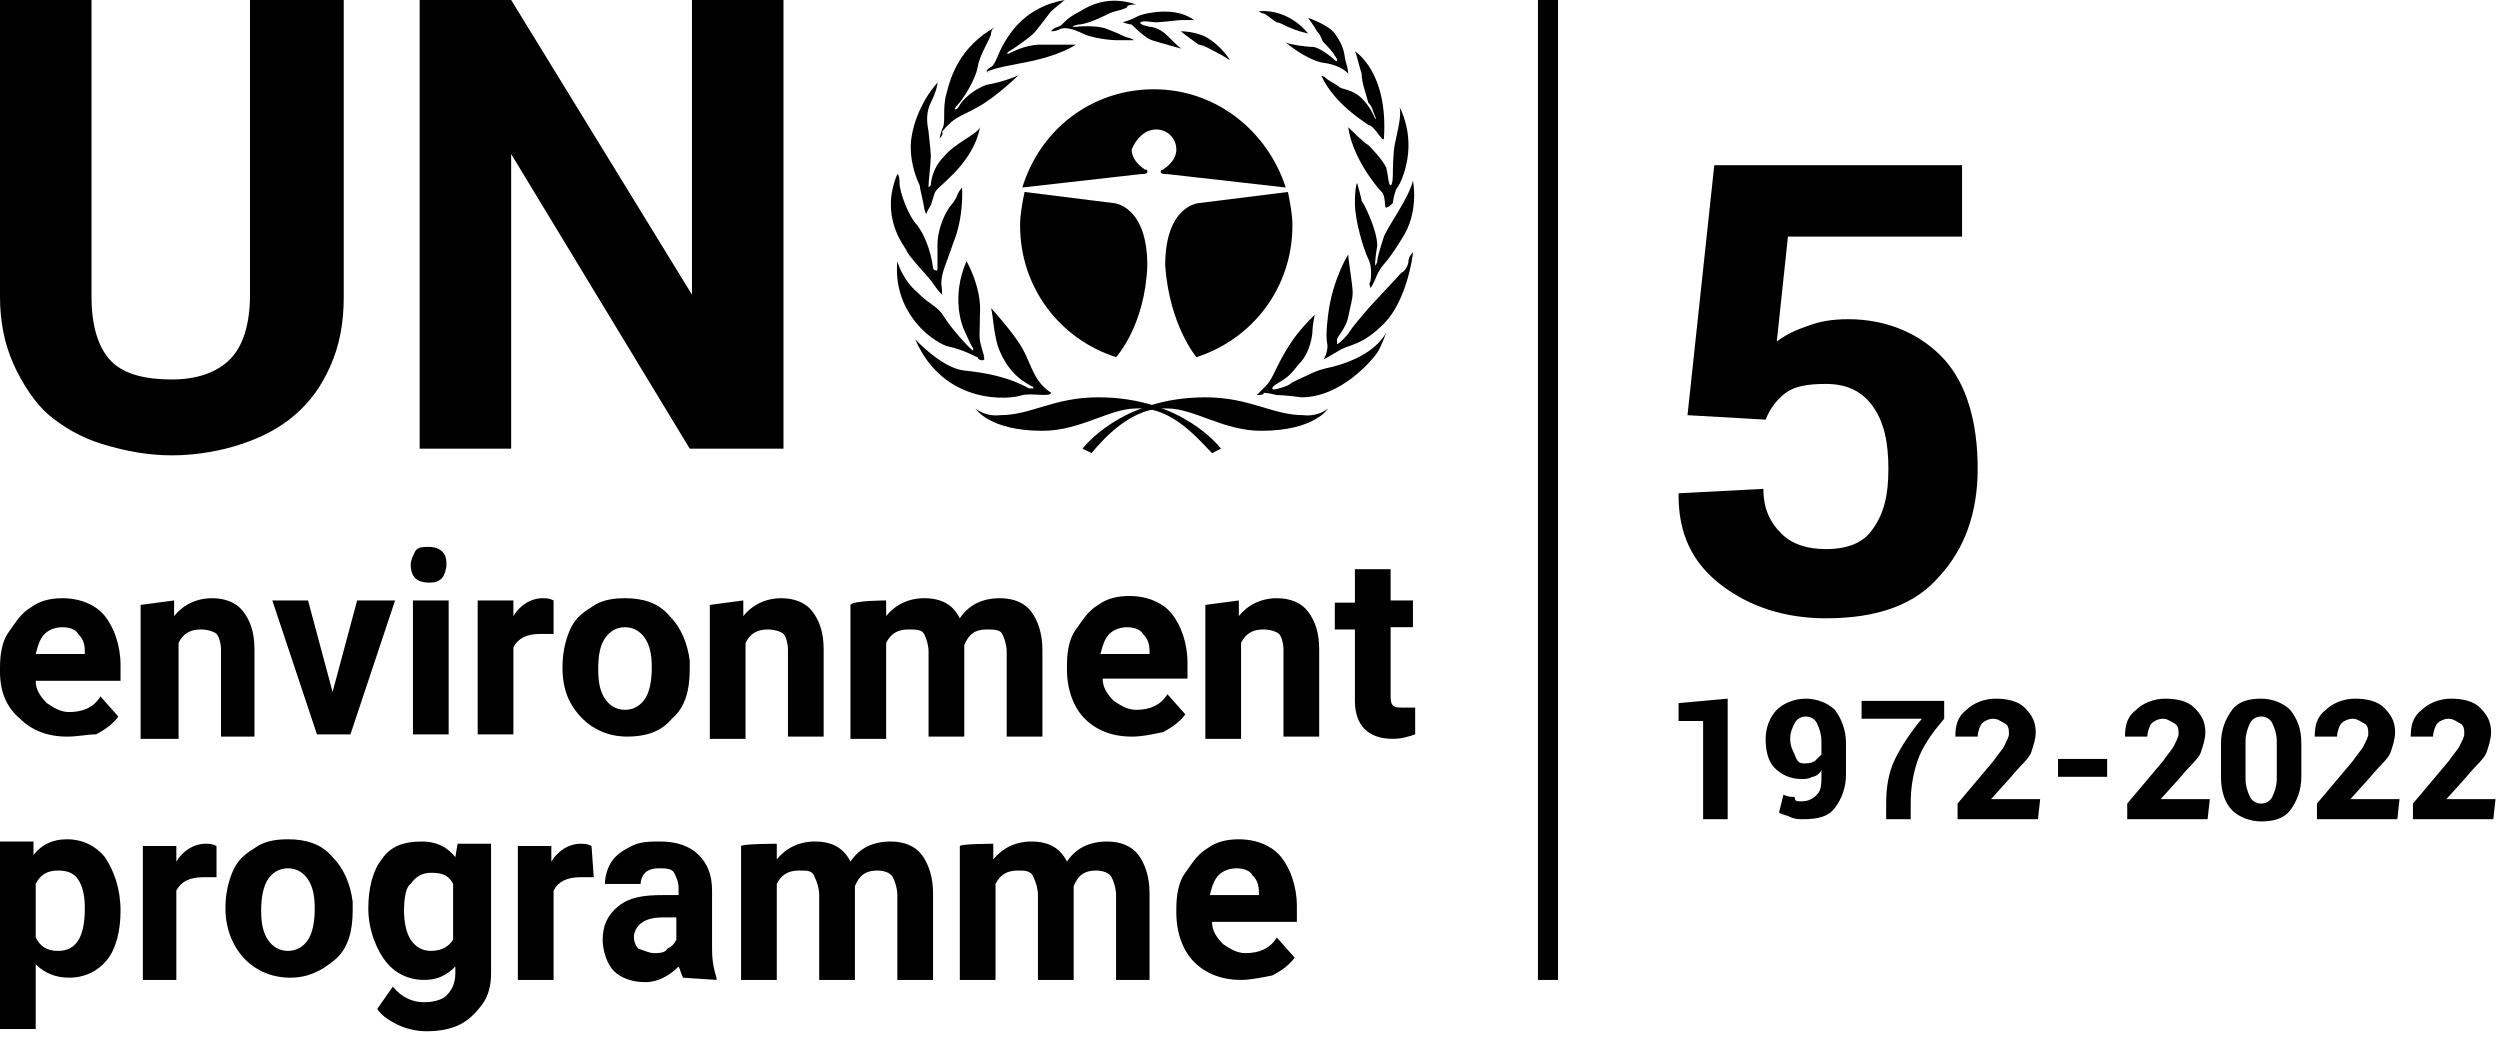
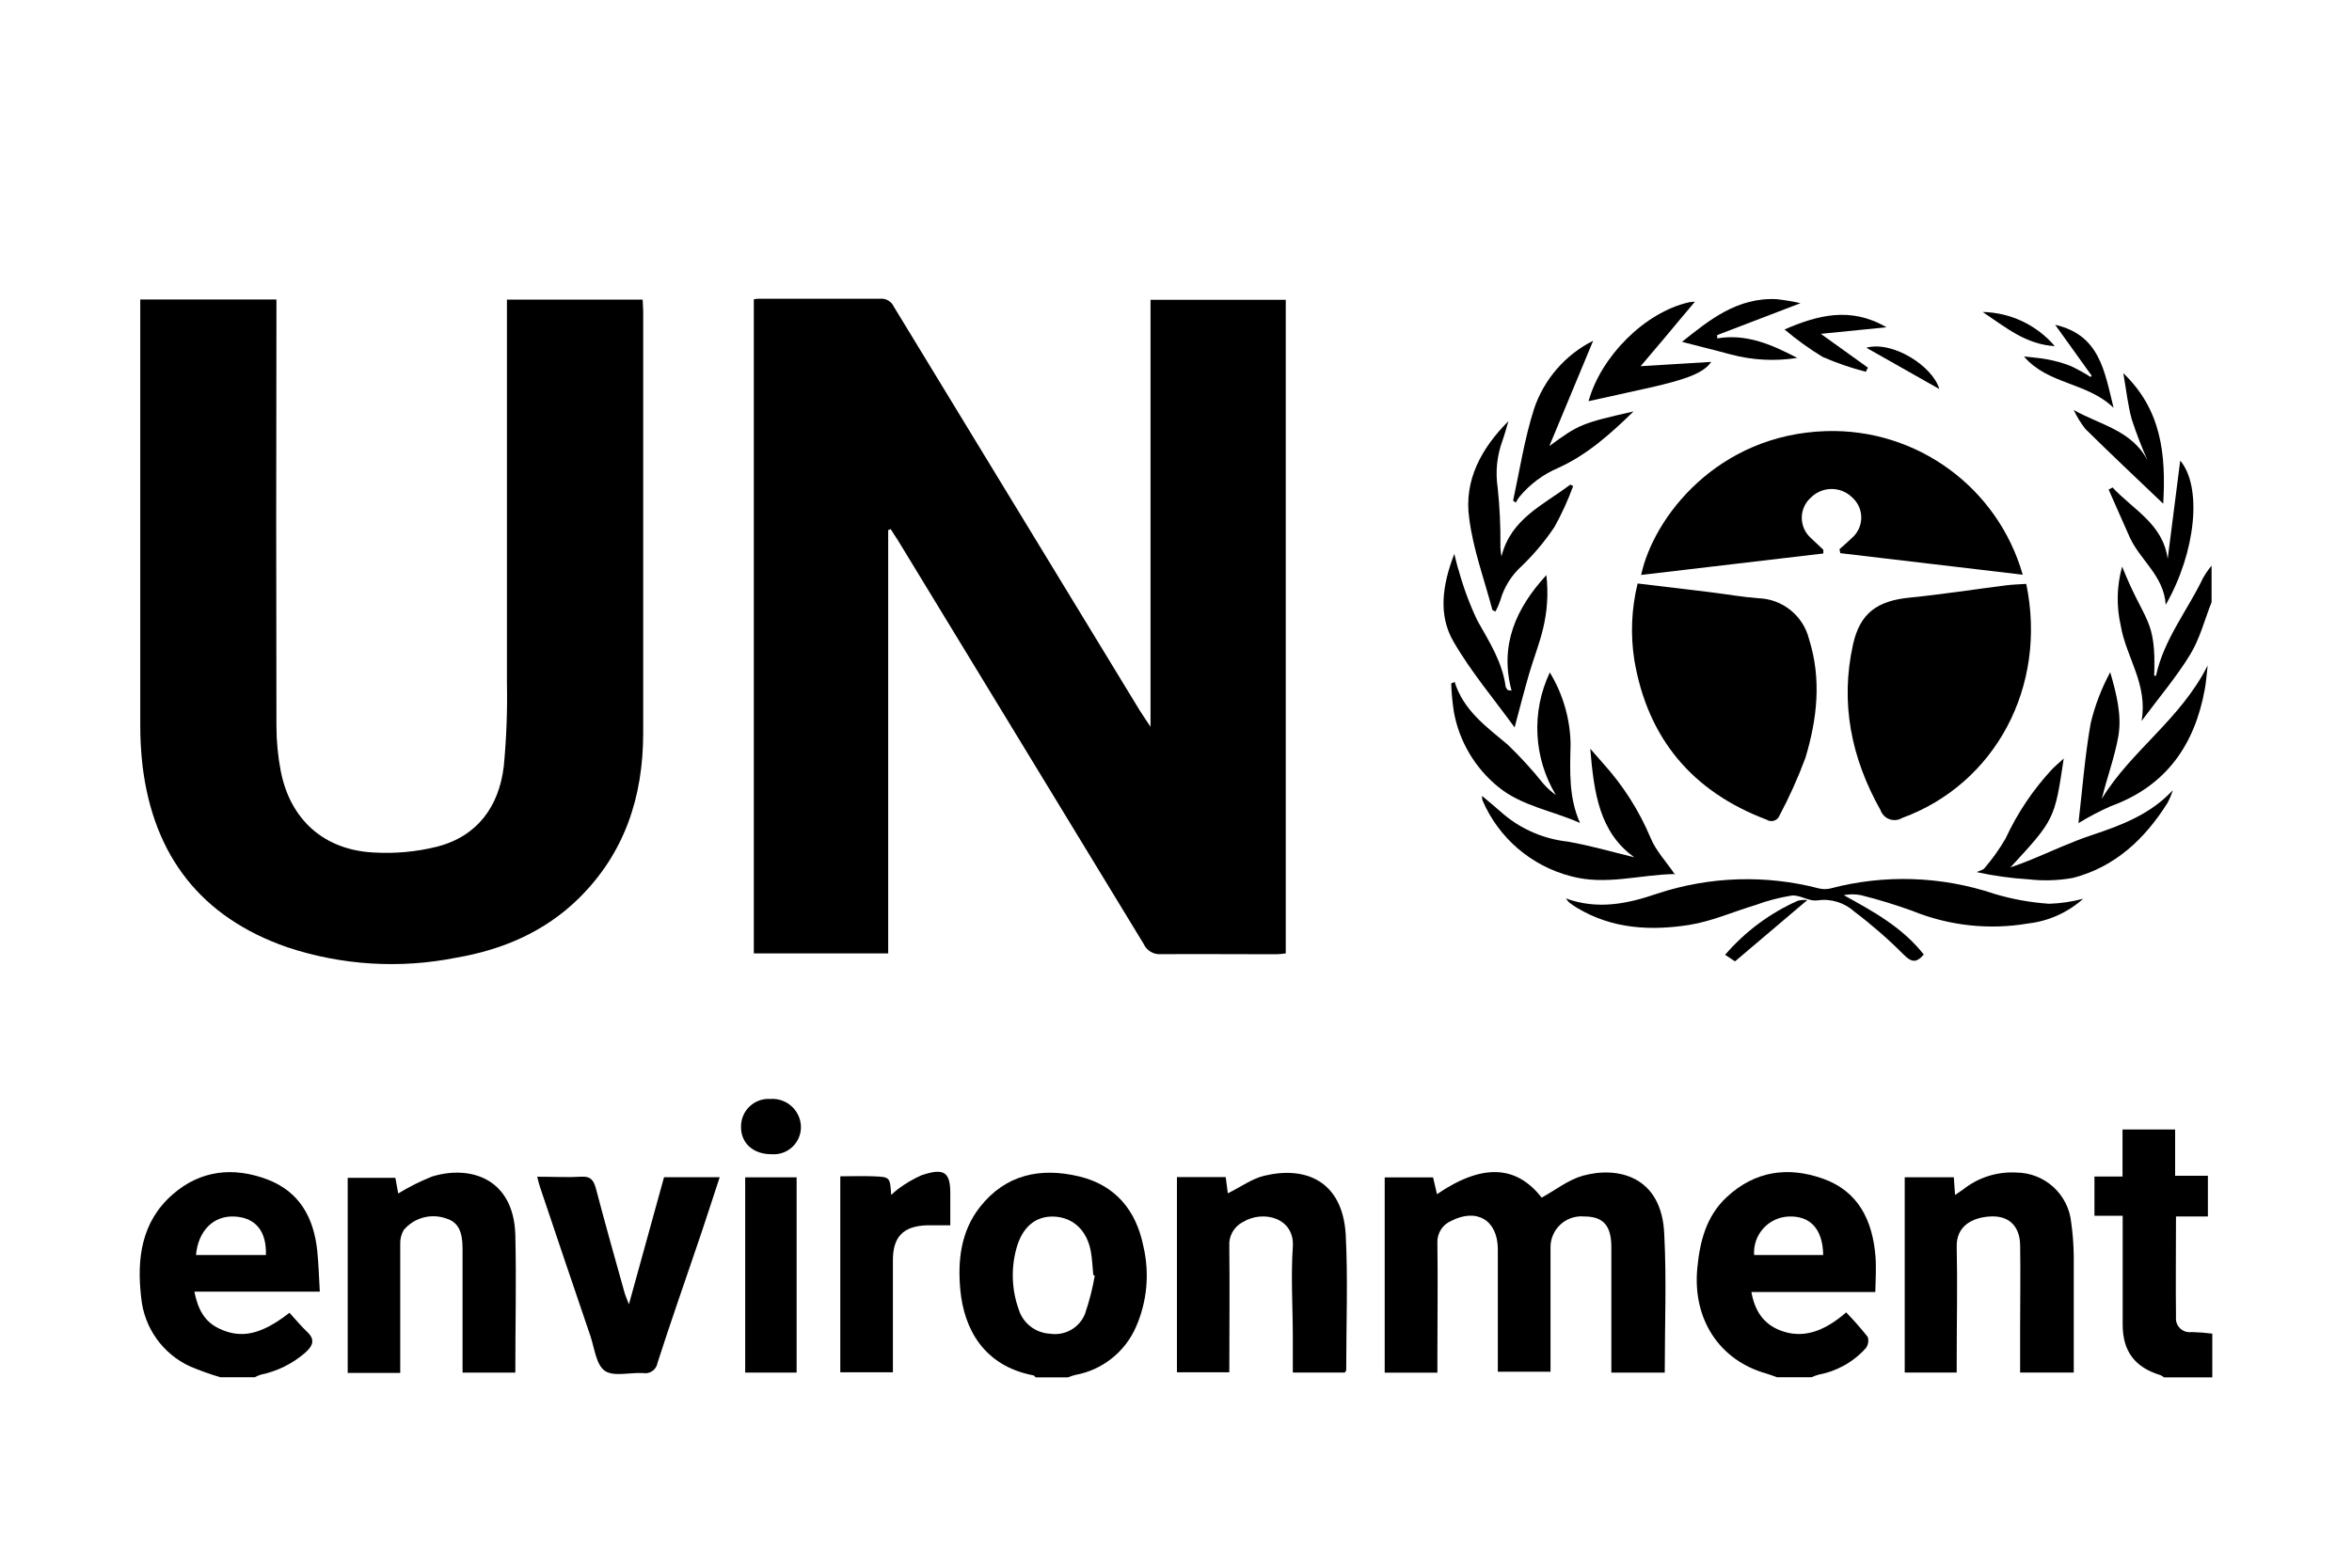
- <svg xmlns="http://www.w3.org/2000/svg" fill="currentColor" viewBox="0 0 112 47">
-   <path d="M50 16c-2.5-.8-4.3-3.1-4.3-5.9 0-.5.1-1 .2-1.5l4 .5s1.5.1 1.5 2.8C51.3 14.6 50 16 50 16Zm3.6 0c2.5-.8 4.3-3.1 4.3-5.9 0-.5-.1-1-.2-1.5l-4 .5s-1.5.1-1.5 2.8c.2 2.7 1.4 4.1 1.4 4.1ZM51.8 5.8c.5 0 .9.4.9.9 0 .4-.3.7-.6.9 0 0-.1 0-.1.1s.2.1.3.1l5.3.6C56.8 5.9 54.5 4 51.7 4c-2.8 0-5.1 1.8-5.9 4.4l5.3-.6c.1 0 .3 0 .3-.1s0-.1-.1-.1c-.3-.2-.6-.5-.6-.9.2-.5.6-.9 1.1-.9Zm2.5 14.5.4-.2s-1.7-2.3-5.5-2.3c-2 0-3 .8-4.4.8 0 0-.6.1-1.1-.3 0 0 .6 1 3 1 1.7 0 3-1 4.2-1 1.6-.1 2.8 1.4 3.4 2Z" />
-   <path d="m48.9 20.3-.4-.2s1.7-2.3 5.5-2.3c2 0 3 .8 4.4.8 0 0 .6.1 1.1-.3 0 0-.6 1-3 1-1.7 0-3-1-4.2-1-1.6-.1-2.9 1.4-3.4 2Zm-1.8-2.7c-.1.2-.8 0-1.3.1-.5.2-3.5.5-4.8-2.5 0 0 1.2 1.3 2.2 1.4 1 .1 2 .3 2.9.8h.2s0-.1-.1-.1c-.1-.1-1-.4-1.5-1.8-.2-.7-.2-1.3-.3-1.7 0 0 1 1.1 1.4 1.8.4.7.5 1.5 1.3 2Z" />
-   <path d="M44.1 16.1c-.1.1-.3 0-.3-.1-.1 0-.5-.3-1.4-.5-.8-.3-2.4-1.6-2.2-3.8 0 0 .2.8.9 1.4.6.6.9.6 1.2 1.1.3.5 1.2 1.5 1.3 1.5v-.1c-.1-.1-.3-.6-.4-.8-.1-.2-.6-1.5.1-3.1 0 0 .7 1.2.6 2.4 0 1.2-.1.9.2 1.9-.1-.2 0 0 0 .1Z" />
-   <path d="M42.2 13.2s-.2-.2-.4-.5c-.1-.2-1.1-1.2-1.2-1.5-.1-.2-1.2-1.5-.4-3.4 0 0 .1 0 .1.4s.4 1.5.8 1.9c.3.4.6 1.1.7 1.9 0 0 0 .1.1.1.1.1.1-.1.1-.1v-1.1c0-.4.2-1.2.6-1.7 0 0 .2-.2.3-.5 0 0 .1-.2.2-.3 0 0 .1 1.3-.4 2.5-.4 1.2-.6 1.4-.5 2.1v.2Z" />
-   <path d="M41.5 9.6s-.1-.2-.1-.3c0-.1-.2-.9-.2-1-.1-.2-.4-.9-.4-1.7 0-.8.4-2 1.2-2.9 0 0 0 .3-.3.9-.3.6-.1 1.2-.1 1.3 0 .1.1.8.1 1.1 0 .3-.1 1.1-.1 1.3v.1l.1-.1s0-.7.6-1.3c.5-.6 1.5-1 1.6-1.3 0 0-.1 1-1.2 2.1-1 1-.7.5-1 1.4 0 0-.2.3-.2.4Z" />
-   <path d="M42.1 6.2s0-.1.1-.4c.2-.3 0-.9.2-1.6.2-.8.6-2.1 2.2-3 0 0-.2.1-.2.3 0 .2-.5.9-.6 1.5-.1.6-.7 1.5-.9 1.7-.2.2-.1.2-.1.2s.1 0 .2-.2.6-.7 1.2-.9c.6-.1 1.5-.4 1.5-.5 0 0-1 1-1.9 1.5-.9.5-1 .4-1.6 1.1.1.1-.1.3-.1.3Z" />
-   <path d="M44.2 3.2s0-.1.2-.2.3-.6.6-1.1c.3-.5 1-1.6 2.7-1.9 0 0-.5.4-.6.5-.1.1-.6.8-.8 1-.2.2-.9.7-1.1.8l-.1.1h.1s.7-.4 1.4-.4h1.6s-.7.5-2.3.8c-1.6.3-1.3.3-1.7.4.1 0 .1.1 0 0Z" />
-   <path d="M47.1 1.4s0-.1.3-.2.2-.3 1-.7c.8-.5 1.6-.6 2.5-.3 0 0-.4 0-.4.1s-.6.2-.8.3c-.2.1-1 .5-1.4.5-.4.1-.2.1-.2.1h.1s.9-.1 1.4.1c.5.2.5.2.7.3.2.1.4.1.5.2H50c-.3 0-1.1-.1-1.5-.3-.4-.2-.8-.3-1-.2-.2.1-.3.1-.4.1Z" />
-   <path d="m50.3 1 .3-.1c.3-.1.3-.2.8-.3.5-.1 1.4-.2 2.1.3h-.6c-.1 0-.9.1-1.1.1-.2 0-.6-.1-.7 0-.1.1.4.2.4.2s.4 0 .8.4.6.6.7.6c0 0-1.1-.3-1.4-.4-.3-.1-.8-.6-.9-.7-.1 0-.4-.1-.4-.1Z" />
-   <path d="M52.9 1.4s.7 0 1.2.3.9.8 1 1c0 0-.3-.2-.5-.3-.2-.1-.7-.4-.9-.4 0 0-.7-.5-.8-.6Zm3.4 16.3.4-.4c.3-.3.4-.7.8-1.4s.7-1.1 1.4-1.8c0 0-.1.5-.1.7 0 .2-.1 1-.6 1.5-.4.5-.5.6-1 .9 0 0-.2.1-.2.2s.3 0 .3 0 .4-.1.5-.2c.1-.1.6-.3.8-.4.2-.1.4-.2.8-.3.5-.1 2.1-.5 2.7-1.6 0 0-.2.6-.4.9-.2.3-1.6 2-3.4 2 0 0-.7-.1-1.1-.1-.4-.1-.5-.1-.6-.1.1.1-.3.1-.3.1Z" />
-   <path d="M60.4 11.4s-.7 1.1-.9 2.7c-.2 1.6.1 1.1-.1 1.8l-.1.2s.2-.1.7-.4c.5-.3 1-.2 2-1.2s1.3-3 1.3-3.2c0 0-.2.2-.2.4s-.2.5-.3.5c0 0-1.2 1.3-1.3 1.4-.1.1-.8.9-1 1.2-.1.2-.6.7-.6.6v-.2c0-.1.4-.5.5-1 .1-.5.2-.8.2-1.1 0-.3-.2-1.5-.2-1.7Z" />
-   <path d="M61.4 12.9s-.1-.2 0-.3c0-.1.1-.6-.1-1s-.6-1.7-.6-2.5.1-.9.1-.9.2.7.2.8c.1.1.7 1.3.7 2-.1.6-.1.9-.1.9s.1-.1.1-.2.1-.5.3-1.1c.2-.5 1.1-1.7 1.3-2.5 0 0 .3 1.4-.5 2.6-.8 1.3-.8 1-1.1 1.6-.2.5-.3.6-.3.6Z" />
-   <path d="M62.1 9.3c-.1 0 0-.5-.2-.7-.2-.2-1.3-1.5-1.5-2.9 0 0 .7.7.9.8.1.1.6.6.8 1 .1.4.1.8.2.8s.1-.5.1-.5 0-1 .1-1.4c.1-.5.3-1.2.2-1.6 0 0 .4.7.4 1.7s-.4 1.8-.5 1.9c-.1.1-.2.6-.2.7-.2.2-.3.2-.3.2Z" />
-   <path d="M60.7 2.3s1.5.9 1.3 3.9c0 0 0 .1-.1 0s-.4-.6-.6-.6c-.1-.1-1.5-.9-2.1-2.2 0 0 .1 0 .2.1s.5.3.6.4c.1.1.6.1 1 .5s.5.7.6.9c0 0 .1.1 0-.1s-.1-.4-.3-.6c-.1-.4-.3-.9-.3-1.3-.1-.3-.2-.8-.3-1Z" />
-   <path d="M60.4 3.3s0-.2-.1-.5 0-.6-.5-1.3c-.3-.4-1.2-.7-1.2-.7s.3.4.4.6c.2.2.2.4.3.5.1.1.4.4.5.6 0 0 .1.1.1.2s-.1 0-.2-.1c0 0-.6-.5-.9-.5-.3 0-1-.1-1.2-.2 0 0 .8.7 1.6.9.9.1 1.2.5 1.2.5Z" />
-   <path d="M58.6 1.5s-.8-1.1-2.2-1c0 0 .1.1.2.1s.4.3.6.4c.2 0 .5.3 1.4.5ZM15.4 0v13.3c0 1.2-.2 2.2-.6 3.1-.4.9-.9 1.6-1.6 2.2-.7.6-1.5 1-2.4 1.3-.9.3-2 .5-3.1.5s-2.1-.2-3.1-.5-1.8-.8-2.4-1.3c-.6-.5-1.2-1.4-1.6-2.3-.4-.9-.6-1.9-.6-3V0h4.1v13.3c0 1.3.3 2.3.9 2.9.6.6 1.6.8 2.7.8s2-.3 2.6-.9c.6-.6.9-1.6.9-2.9V0h4.2Zm19.7 20.1h-4.2l-8-13.2v13.2h-4.1V0h4.1L31 13.2V0h4.1v20.1ZM3 33c-.9 0-1.6-.3-2.1-.8-.6-.5-.9-1.2-.9-2.1v-.2c0-.6.1-1.2.4-1.6.3-.4.5-.8 1-1.1.4-.3.9-.4 1.4-.4.8 0 1.5.3 1.9.8.4.5.7 1.3.7 2.2v.7H1.6c0 .4.2.7.5 1 .3.2.6.4 1 .4.6 0 1.1-.2 1.4-.7l.8.9c-.2.3-.6.6-1 .8-.4 0-.8.1-1.3.1Zm-.2-4.9c-.3 0-.6.1-.8.3-.2.2-.3.5-.4.9h2.2v-.1c0-.4-.1-.6-.3-.8-.1-.2-.4-.3-.7-.3Zm5-1.2v.7c.4-.5 1-.8 1.7-.8.6 0 1.1.2 1.4.6.3.4.5.9.5 1.7V33H9.9v-3.9c0-.3-.1-.6-.2-.7-.1-.1-.4-.2-.7-.2-.5 0-.8.2-1 .6v4.3H6.3v-6l1.5-.2Zm7.1 4.1 1.1-4.1h1.7l-2 6h-1.5l-2-6h1.6l1.1 4.1Zm3.5-5.7c0-.2.1-.4.2-.6.1-.2.4-.2.6-.2.3 0 .5.1.6.2.2.2.2.4.2.6 0 .2-.1.5-.2.6-.2.2-.4.2-.6.2-.3 0-.5-.1-.6-.2-.1-.1-.2-.3-.2-.6Zm1.7 7.6h-1.6v-6h1.6v6Zm4.7-4.5h-.6c-.6 0-1 .2-1.2.6v3.9h-1.6v-6H23v.7c.3-.5.8-.8 1.3-.8.2 0 .3 0 .5.1v1.5Zm.4 1.5c0-.6.1-1.1.3-1.6.2-.5.5-.8 1-1.1.4-.3.9-.4 1.5-.4.8 0 1.5.2 2 .8.5.5.8 1.2.9 2v.4c0 .9-.2 1.7-.8 2.2-.5.6-1.2.8-2 .8s-1.5-.3-2-.8c-.6-.6-.9-1.3-.9-2.3Zm1.6.1c0 .6.1 1 .3 1.3.2.3.5.5.9.5s.7-.2.9-.5c.2-.3.3-.8.3-1.4 0-.6-.1-1-.3-1.3-.2-.3-.5-.5-.9-.5s-.7.2-.9.5c-.2.3-.3.7-.3 1.4Zm6.5-3.1v.7c.4-.5 1-.8 1.7-.8.6 0 1.1.2 1.4.6.3.4.5.9.5 1.7V33h-1.6v-3.9c0-.3-.1-.6-.2-.7-.1-.1-.4-.2-.7-.2-.5 0-.8.2-1 .6v4.3h-1.6v-6l1.5-.2Zm6.4 0v.7c.4-.5 1-.8 1.7-.8.8 0 1.3.3 1.6.9.4-.6 1-.9 1.8-.9.6 0 1.1.2 1.4.6.3.4.5 1 .5 1.7V33h-1.6v-3.8c0-.3-.1-.6-.2-.8-.1-.2-.4-.2-.7-.2-.5 0-.8.2-1 .7V33h-1.6v-3.8c0-.3-.1-.6-.2-.8-.1-.2-.4-.2-.7-.2-.5 0-.8.2-1 .6v4.3h-1.6v-6c.1-.2 1.6-.2 1.6-.2Zm11 6.1c-.9 0-1.6-.3-2.1-.8s-.8-1.3-.8-2.2v-.2c0-.6.1-1.2.4-1.6.3-.4.5-.8 1-1.1.4-.3.9-.4 1.4-.4.8 0 1.5.3 1.9.8.4.5.7 1.3.7 2.2v.7h-3.8c0 .4.2.7.5 1 .3.2.6.4 1 .4.6 0 1.1-.2 1.4-.7l.8.9c-.2.3-.6.6-1 .8-.5.1-.9.2-1.4.2Zm-.2-4.9c-.3 0-.6.1-.8.3-.2.2-.3.5-.4.9h2.2v-.1c0-.4-.1-.6-.3-.8-.1-.2-.4-.3-.7-.3Zm5-1.2v.7c.4-.5 1-.8 1.7-.8.6 0 1.1.2 1.4.6.3.4.5.9.5 1.7V33h-1.6v-3.9c0-.3-.1-.6-.2-.7-.1-.1-.4-.2-.7-.2-.5 0-.8.2-1 .6v4.3H54v-6l1.5-.2Zm6.8-1.5v1.5h1v1.2h-1v3c0 .2 0 .4.1.5.1.1.2.1.5.1h.5v1.2c-.3.1-.6.2-1 .2-1.1 0-1.7-.6-1.7-1.7v-3.2h-.9V27h.9v-1.5h1.6v-.1ZM5.4 40.8c0 .9-.2 1.7-.6 2.2-.4.5-1 .8-1.7.8-.6 0-1.1-.2-1.5-.6v2.9H0v-8.4h1.5v.6c.4-.5.9-.7 1.5-.7.7 0 1.3.3 1.7.8.4.6.7 1.4.7 2.4Zm-1.6-.1c0-.6-.1-1-.3-1.3-.2-.3-.5-.4-.9-.4-.5 0-.8.2-1 .6V42c.2.4.5.6 1 .6.8 0 1.2-.6 1.2-1.9Zm5.9-1.4h-.6c-.6 0-1 .2-1.2.6v4H6.4v-6h1.5v.7c.3-.5.8-.8 1.3-.8.2 0 .3 0 .5.1v1.4Zm.4 1.4c0-.6.1-1.1.3-1.6.2-.5.5-.8 1-1.1.4-.3.9-.4 1.5-.4.8 0 1.5.2 2 .8.5.5.8 1.2.9 2v.4c0 .9-.2 1.7-.8 2.2-.6.5-1.2.8-2 .8s-1.5-.3-2-.8-.9-1.3-.9-2.3Zm1.6.1c0 .6.1 1 .3 1.3.2.3.5.5.9.5s.7-.2.9-.5c.2-.3.3-.8.3-1.4 0-.6-.1-1-.3-1.3-.2-.3-.5-.5-.9-.5s-.7.2-.9.5c-.2.3-.3.8-.3 1.4Zm4.8-.1c0-.9.2-1.7.6-2.2.4-.6 1-.8 1.8-.8.6 0 1.1.2 1.5.7l.1-.6H22v5.8c0 .5-.1 1-.4 1.4-.3.4-.6.7-1 .9-.4.2-.9.3-1.5.3-.4 0-.9-.1-1.3-.3-.4-.2-.7-.4-.9-.7l.7-1c.4.5.9.7 1.4.7.4 0 .8-.1 1-.3.2-.2.4-.5.4-1v-.3c-.4.4-.8.6-1.4.6-.7 0-1.3-.3-1.7-.8-.4-.5-.8-1.4-.8-2.4Zm1.6.1c0 .5.1 1 .3 1.3.2.3.5.5.9.5.5 0 .8-.2 1-.5v-2.5c-.2-.4-.5-.5-1-.5-.4 0-.7.2-.9.5-.2.1-.3.6-.3 1.2Zm8.5-1.5H26c-.6 0-1 .2-1.2.6v4h-1.6v-6h1.5v.7c.3-.5.8-.8 1.3-.8.2 0 .3 0 .5.1l.1 1.4Zm4 4.5c-.1-.2-.1-.3-.2-.5-.4.4-.9.7-1.5.7s-1.1-.2-1.4-.5c-.3-.3-.5-.9-.5-1.4 0-.6.2-1.1.7-1.5.5-.4 1.1-.5 2-.5h.7v-.3c0-.3-.1-.5-.2-.7-.1-.2-.4-.2-.7-.2-.3 0-.5.1-.6.2-.1.1-.2.3-.2.5h-1.6c0-.3.1-.7.3-1 .2-.3.5-.5.9-.7.4-.2.8-.2 1.3-.2.7 0 1.3.2 1.7.6.4.4.6.9.6 1.6v2.6c0 .6.1 1 .2 1.3v.1l-1.5-.1Zm-1.3-1.1c.2 0 .5 0 .6-.2.2-.1.3-.2.4-.4v-1h-.6c-.8 0-1.2.3-1.3.8v.1c0 .2.1.4.2.5.3.1.5.2.7.2Zm5.5-4.9v.7c.4-.5 1-.8 1.7-.8.8 0 1.3.3 1.6.9.4-.6 1-.9 1.8-.9.6 0 1.1.2 1.4.6.3.4.5 1 .5 1.7v3.9h-1.6v-3.8c0-.3-.1-.6-.2-.8-.1-.2-.4-.3-.7-.3-.5 0-.8.2-1 .7v4.2h-1.6v-3.8c0-.3-.1-.6-.2-.8-.1-.3-.3-.3-.7-.3-.5 0-.8.2-1 .6v4.3h-1.6v-6c.1-.1 1.6-.1 1.6-.1Zm9.7 0v.7c.4-.5 1-.8 1.7-.8.8 0 1.3.3 1.6.9.4-.6 1-.9 1.8-.9.6 0 1.1.2 1.4.6.3.4.5 1 .5 1.7v3.9H50v-3.8c0-.3-.1-.6-.2-.8-.1-.2-.4-.3-.7-.3-.5 0-.8.2-1 .7v4.2h-1.6v-3.8c0-.3-.1-.6-.2-.8-.1-.3-.4-.3-.7-.3-.5 0-.8.2-1 .6v4.3H43v-6c.1-.1 1.5-.1 1.5-.1Zm11.1 6.1c-.9 0-1.6-.3-2.1-.8s-.8-1.3-.8-2.2v-.2c0-.6.1-1.2.4-1.6.3-.4.5-.8 1-1.1.4-.3.9-.4 1.4-.4.8 0 1.5.3 1.9.8.4.5.7 1.3.7 2.2v.7h-3.8c0 .4.2.7.5 1 .3.2.6.4 1 .4.6 0 1.1-.2 1.4-.7l.8.9c-.2.3-.6.6-1 .8-.5.1-1 .2-1.4.2Zm-.2-5c-.3 0-.6.1-.8.3-.2.2-.3.5-.4.9h2.2V40c0-.4-.1-.6-.3-.8-.1-.2-.4-.3-.7-.3ZM69.8 0h-.9v43.9h.9V0Zm7.6 36.7h-1.1v-4.4h-1.1v-.8l2.2-.2v5.4Zm5.4-22.4c-.7 0-1.3.1-1.8.3-.6.2-1 .4-1.4.7l.5-4.7h7.8V7.4H76.8l-1.2 11.2 3.5.2c.2-.5.5-.9.9-1.2.4-.3 1-.4 1.8-.4.9 0 1.6.3 2.1 1s.7 1.6.7 2.8c0 1.2-.2 2-.7 2.7-.4.6-1.1.9-2.1.9-.8 0-1.5-.2-2-.7-.5-.5-.8-1.1-.8-2l-3.8.2v.1c0 1.7.6 3 1.9 4 1.3 1 2.9 1.5 4.7 1.5 2.3 0 4-.6 5.1-1.9 1.1-1.2 1.7-2.8 1.7-4.8 0-2.1-.5-3.8-1.5-4.9-1-1.1-2.5-1.8-4.3-1.8Zm-2.1 21.6c.3 0 .5-.1.7-.3.2-.2.2-.5.2-.8v-.3c-.1.2-.3.3-.4.3-.2.1-.3.1-.5.1-.5 0-.9-.2-1.2-.5-.3-.3-.4-.8-.4-1.3s.2-1 .5-1.3c.3-.3.8-.5 1.3-.5s1 .2 1.3.5c.3.4.5.9.5 1.5v1.4c0 .6-.2 1.1-.5 1.5-.3.4-.8.5-1.4.5-.2 0-.4 0-.6-.1-.2-.1-.4-.1-.5-.2l.2-.8c.2.1.3.1.5.1 0 .2.1.2.3.2Zm.1-1.7c.2 0 .3 0 .5-.1l.3-.3v-.6c0-.3-.1-.6-.2-.8-.1-.2-.3-.3-.5-.3s-.4.1-.5.3c-.1.2-.2.4-.2.7 0 .3.1.5.2.7.1.3.2.4.4.4Zm6.3-2c-.6.7-1 1.3-1.2 1.9-.2.6-.3 1.2-.3 1.9v.7h-1.1V36c0-.7.1-1.4.4-2 .3-.6.7-1.2 1.2-1.8h-2.7v-.8h3.7v.8Zm4.2 4.5h-3.6V36l1.6-1.9c.2-.3.4-.5.5-.7.1-.2.2-.4.2-.5 0-.2 0-.4-.2-.5-.2-.1-.3-.2-.5-.2s-.4.1-.5.2c-.1.1-.2.4-.2.6h-1c0-.5.1-.9.5-1.2.3-.3.8-.5 1.3-.5s1 .1 1.3.4c.3.3.5.6.5 1.1 0 .3-.1.6-.2.9-.1.3-.5.6-.9 1.1l-.9 1h2.2l-.1.9Zm3.1-2.7h-2.2v.8h2.2V34Zm4.5 2.7h-3.6V36l1.6-1.9c.2-.3.4-.5.5-.7.1-.2.2-.4.2-.5 0-.2 0-.4-.2-.5-.2-.1-.3-.2-.5-.2s-.4.1-.5.2c-.1.1-.2.4-.2.6h-1c0-.5.1-.9.5-1.2.3-.3.8-.5 1.3-.5s1 .1 1.3.4c.3.3.5.6.5 1.1 0 .3-.1.6-.2.9-.1.3-.5.6-.9 1.1l-.9 1H99l-.1.9Zm4.2-1.9c0 .6-.2 1.1-.5 1.5-.3.4-.8.5-1.3.5s-1-.2-1.3-.5c-.3-.3-.5-.8-.5-1.5v-1.5c0-.6.2-1.1.5-1.5.3-.4.8-.5 1.3-.5s1 .2 1.3.5c.3.4.5.8.5 1.5v1.5Zm-1.1-1.6c0-.3-.1-.6-.2-.8-.1-.2-.3-.3-.5-.3s-.4.1-.5.3c-.1.2-.2.5-.2.8v1.7c0 .3.1.6.2.8.1.2.3.3.5.3s.4-.1.5-.3c.1-.2.2-.5.2-.8v-1.7Zm5.4 3.5h-3.6V36l1.6-1.9c.2-.3.4-.5.5-.7.1-.2.2-.4.2-.5 0-.2 0-.4-.2-.5-.2-.1-.3-.2-.5-.2s-.4.1-.5.2c-.1.1-.2.4-.2.6h-1c0-.5.1-.9.5-1.2.3-.3.8-.5 1.3-.5s1 .1 1.3.4c.3.3.5.6.5 1.1 0 .3-.1.6-.2.9-.1.3-.5.6-.9 1.1l-.9 1h2.2l-.1.9Zm4.3 0h-3.6V36l1.6-1.9c.2-.3.4-.5.5-.7.1-.2.2-.4.2-.5 0-.2 0-.4-.2-.5-.2-.1-.3-.2-.5-.2s-.4.1-.5.2c-.1.1-.2.4-.2.6h-1c0-.5.1-.9.5-1.2.3-.3.8-.5 1.3-.5s1 .1 1.3.4c.3.3.5.6.5 1.1 0 .3-.1.6-.2.9-.1.3-.5.6-.9 1.1l-.9 1h2.2l-.1.9Z" />
+ <svg xmlns="http://www.w3.org/2000/svg" fill="currentColor" viewBox="0 0 300 200">
+   <path d="M279.55,169.94a1.75,1.75,0,0,1-2-1.92c-.05-4.23,0-8.46,0-12.83h4.07V150h-4.18v-5.9h-6.71v6h-3.58v5h3.6V157c0,4,0,8,0,12,0,3.41,1.58,5.46,4.81,6.43a1.82,1.82,0,0,1,.45.29h6.17v-5.58A25.24,25.24,0,0,0,279.55,169.94Z" />
+   <path d="M201.87,150c-1.84.52-3.46,1.82-5.23,2.79-3.23-4.15-7.58-4.38-13.35-.44-.18-.75-.35-1.49-.5-2.14h-6.17v24.91h6.72v-1.79c0-4.93.07-9.87,0-14.8a2.9,2.9,0,0,1,1.78-2.78c3.26-1.67,5.91-.07,5.93,3.6,0,4.74,0,9.48,0,14.22V175h6.72c0-5.36,0-10.59,0-15.81a3.93,3.93,0,0,1,4.25-4c2.44,0,3.48,1.1,3.51,3.83,0,4.78,0,9.56,0,14.34v1.75h6.81c0-6,.24-11.81-.06-17.6C212,150,206.3,148.76,201.87,150Z" />
+   <path d="M264.19,156a7.08,7.08,0,0,0-7-6.41,10,10,0,0,0-6.82,2.18c-.29.21-.59.4-1,.68l-.16-2.26h-6.26V175.1h6.63v-1.65c0-4.79.11-9.58,0-14.36-.08-2.69,2-3.78,4.31-3.9s3.73,1.19,3.78,3.64c.06,3.51,0,7,0,10.53v5.74h6.84v-1.66c0-4.39,0-8.79,0-13.18A33.28,33.28,0,0,0,264.19,156Z" />
+   <path d="M98.26,140.2a3.51,3.51,0,0,0-3.74,3.61c0,2.06,1.6,3.46,3.89,3.44a3.47,3.47,0,0,0,3.75-3.58A3.64,3.64,0,0,0,98.26,140.2Z" />
+   <path d="M161.25,150c-1.59.38-3,1.44-4.64,2.24-.07-.57-.17-1.27-.27-2.07h-6.22v24.9h6.68c0-5.44.06-10.75,0-16.07a3.2,3.2,0,0,1,1.72-3.09c2.59-1.59,6.64-.56,6.38,3.17s0,7.71,0,11.57v4.45h6.64c.08-.15.17-.23.17-.31,0-5.76.23-11.54-.06-17.28C171.24,150.67,166.54,148.72,161.25,150Z" />
+   <path d="M55.13,150.09a28.36,28.36,0,0,0-4.34,2.17l-.36-2H44.35v24.89h6.7c0-.65,0-1.22,0-1.79,0-4.89,0-9.77,0-14.66a3.31,3.31,0,0,1,.44-1.77A4.92,4.92,0,0,1,57,155.48c1.42.46,2,1.61,2,3.81v15.82h6.73c0-6,.14-11.8,0-17.61C65.5,150.34,60,148.61,55.13,150.09Z" />
+   <path d="M117.55,149.93a15.34,15.34,0,0,0-3,1.76,10.18,10.18,0,0,0-.88.76c-.14-2.27-.14-2.3-2.28-2.38-1.36-.06-2.72,0-4.21,0v25h6.71v-14.3c0-3,1.33-4.34,4.32-4.45,1,0,1.92,0,3,0v-3.76C121.27,149.54,120.5,148.94,117.55,149.93Z" />
+   <path d="M80.22,166.4c-.26-.7-.46-1.12-.58-1.56-1.22-4.36-2.45-8.72-3.6-13.1-.28-1.07-.61-1.69-1.88-1.62-1.8.11-3.6,0-5.64,0,.16.61.24,1,.37,1.35,2.13,6.32,4.25,12.64,6.41,18.95.53,1.56.73,3.68,1.84,4.46s3.2.2,4.86.29a1.59,1.59,0,0,0,1.87-1.31c1.61-5,3.32-9.89,5-14.83,1-2.9,1.92-5.8,2.93-8.85h-7.1C83.19,155.62,81.75,160.87,80.22,166.4Z" />
+   <path d="M95.05,175.11h6.56V150.2H95.05Z" />
+   <path d="M281,73.74c-2,4.17-5,7.83-6,12.47,0,0-.15,0-.23,0,.26-7.42-1.19-6.63-4.09-13.93a15.3,15.3,0,0,0-.17,7.57c.68,4,3.48,7.44,2.65,12.13,2.29-3.08,4.47-5.64,6.2-8.48,1.23-2,1.84-4.44,2.73-6.68V72.16A11.19,11.19,0,0,0,281,73.74Z" />
+   <path d="M162.86,121.74a11.26,11.26,0,0,0,1.14-.11V38.25H146.75V92.72c-.59-.9-1-1.48-1.38-2.09Q129.68,64.88,114,39.11a1.73,1.73,0,0,0-1.72-1c-5.09,0-10.18,0-15.27,0-.28,0-.56,0-.86.08v83.44h17.14v-54l.32-.13c.31.48.62,1,.92,1.43q15.69,25.74,31.35,51.5a2.21,2.21,0,0,0,2.16,1.3C153,121.7,157.92,121.74,162.86,121.74Z" />
+   <path d="M18.19,97.77c1.41,11.45,7.48,19.26,18.43,23.07a42.1,42.1,0,0,0,21.56,1.34c5.87-1,11.26-3.28,15.6-7.53,5.9-5.78,8.25-13,8.26-21.08q0-26.91,0-53.82c0-.52-.05-1-.07-1.53H64.66V40c0,15.69,0,31.39,0,47.08a92.58,92.58,0,0,1-.4,10.67c-.61,5.12-3.34,8.92-8.49,10.26a26.83,26.83,0,0,1-8.09.75c-6.34-.31-10.66-4.18-11.87-10.39a30.58,30.58,0,0,1-.55-5.81q-.06-26.32,0-52.65v-1.7H17.89V40q0,26.18,0,52.35A44.46,44.46,0,0,0,18.19,97.77Z" />
+   <path d="M232.9,55c-13.86.44-22,11-23.57,18.35l23.24-2.74,0-.47c-.53-.5-1.07-1-1.58-1.49a3.45,3.45,0,0,1,0-5.18,3.74,3.74,0,0,1,5.27,0,3.43,3.43,0,0,1-.07,5.18c-.51.48-1,.94-1.56,1.41l.1.51,23.27,2.75A25.27,25.27,0,0,0,232.9,55Z" />
+   <path d="M258.45,74.49c-.89.06-1.71.08-2.53.18-4.11.52-8.21,1.16-12.33,1.57s-6.34,1.94-7.24,6c-1.65,7.46-.22,14.48,3.51,21.11a1.89,1.89,0,0,0,2.77,1C254.5,100,261.17,87.59,258.45,74.49Z" />
+   <path d="M225.33,104.57A1.12,1.12,0,0,0,227,104a60.3,60.3,0,0,0,3.28-7.31c1.51-5,2.07-10.05.47-15.13a6.88,6.88,0,0,0-6.49-5.24c-2-.15-4.06-.52-6.1-.77l-9.28-1.11a24.86,24.86,0,0,0-.41,9.83C210.18,94.23,215.87,101,225.33,104.57Z" />
+   <path d="M261.37,115.3a31.84,31.84,0,0,1-7-1.27,36.46,36.46,0,0,0-20.92-.68,3.2,3.2,0,0,1-1.41,0,36.45,36.45,0,0,0-20.64.65c-3.71,1.27-7.54,2.12-11.67.62a3.79,3.79,0,0,0,.44.53,10.31,10.31,0,0,0,1,.68c4.48,2.69,9.4,2.94,14.33,2.16,2.86-.46,5.59-1.68,8.39-2.52a24.71,24.71,0,0,1,4.65-1.22c1.06-.11,2.26.8,3.28.61a5.81,5.81,0,0,1,4.73,1.46,59,59,0,0,1,6.26,5.46c1,1,1.61,1.1,2.57,0-2.69-3.45-6.43-5.5-10.21-7.58a5.73,5.73,0,0,1,2.19,0,67.13,67.13,0,0,1,6.55,2,27.06,27.06,0,0,0,14.8,1.61,12.64,12.64,0,0,0,7-3.15A19.25,19.25,0,0,1,261.37,115.3Z" />
+   <path d="M213.73,111.5s.05-.07,0,0Z" />
+   <path d="M200.35,111.78c4.47,1.22,8.84-.21,13.26-.27-1.1-1.59-2.41-3-3.06-4.58a33.54,33.54,0,0,0-6.1-9.57l-1.61-1.84c.47,5.66,1.18,10.69,5.62,13.85-2.67-.64-5.55-1.49-8.49-2a15.35,15.35,0,0,1-8.09-3.41c-.89-.8-1.83-1.56-2.84-2.42a1.79,1.79,0,0,0,.05.56A16.86,16.86,0,0,0,200.35,111.78Z" />
+   <path d="M213.73,111.5h-.12l.06.07Z" />
+   <path d="M196.87,100A51,51,0,0,0,192.31,95c-2.73-2.29-5.63-4.36-6.77-8l-.44.19a31.05,31.05,0,0,0,.34,3.61,16,16,0,0,0,5.69,9.61c3,2.44,6.86,3,10.4,4.58-1.45-3.28-1.28-6.6-1.2-10a18.16,18.16,0,0,0-2.65-9.2,16.57,16.57,0,0,0,.77,15.63A9.41,9.41,0,0,1,196.87,100Z" />
+   <path d="M269.16,85.76a26.6,26.6,0,0,0-2.5,6.55c-.73,4.15-1.05,8.37-1.55,12.7a34.92,34.92,0,0,1,4.12-2.16c7.06-2.56,10.71-7.81,12-14.95.16-.86.22-1.74.36-3-3.47,6.9-9.79,10.89-13.5,17,.68-2.76,1.65-5.35,2.11-8S269.94,88.45,269.16,85.76Z" />
+   <path d="M264.41,112c5.38-1.39,9.19-5,12.06-9.57a10.07,10.07,0,0,0,.68-1.62c-2.88,3.09-6.55,4.47-10.34,5.73-2.63.87-5.14,2.07-7.71,3.12-.88.36-1.78.7-2.67,1,5.64-6.12,5.64-6.12,6.8-13.89-.59.54-1.07.94-1.5,1.38a34,34,0,0,0-5.92,8.83,25.09,25.09,0,0,1-2.68,3.77c-.21.26-.66.34-1,.51a43,43,0,0,0,6.61.92A19.42,19.42,0,0,0,264.41,112Z" />
+   <path d="M193.19,92.8c.64-2.39,1.2-4.59,1.83-6.77.55-1.91,1.3-3.78,1.77-5.71a19.4,19.4,0,0,0,.45-6.95c-3.86,4.21-6,8.91-4.44,14.74l-.49-.07c-.09-.16-.25-.31-.27-.48-.43-3.13-2.09-5.7-3.6-8.39a39,39,0,0,1-2.37-6.36c-.21-.59-.33-1.22-.57-2.15-1.54,4-2.06,7.79-.13,11.15C187.62,85.71,190.58,89.2,193.19,92.8Z" />
+   <path d="M190.35,77.79c0,.06.15.09.4.23a9.54,9.54,0,0,0,.61-1.41,9.32,9.32,0,0,1,2.73-4.39,30.63,30.63,0,0,0,4.19-5A36.54,36.54,0,0,0,200.66,62l-.37-.17c-3.4,2.57-7.6,4.36-8.77,9.15a6.5,6.5,0,0,1-.14-1.47,63,63,0,0,0-.35-7.29,12.14,12.14,0,0,1,.61-6c.29-.81.51-1.66.76-2.49-3.44,3.44-5.7,7.54-5,12.4C187.9,70.08,189.32,73.91,190.35,77.79Z" />
+   <path d="M193.78,63.41a13.13,13.13,0,0,1,5-3.73c3.59-1.63,6.53-4.21,9.58-7.19-6.62,1.5-7,1.67-10.74,4.42l5.59-13.44a15.12,15.12,0,0,0-7.55,8.72C194.45,56,193.83,60,193,63.88l.34.24A6.71,6.71,0,0,1,193.78,63.41Z" />
+   <path d="M210.49,49.44c4.72-1.06,6.89-1.92,7.77-3.27l-9,.55c.64-.76,1.91-2.24,3.16-3.73s2.49-3,3.77-4.5a5.16,5.16,0,0,0-.78.08c-5.62,1.28-11.2,6.89-12.79,12.61C205.1,50.63,207.8,50.05,210.49,49.44Z" />
+   <path d="M269.46,62.19l-.5.27c.89,2,1.78,4.06,2.69,6.08,1.32,2.93,4.35,4.89,4.59,8.62,3.88-6.78,4.66-15.07,1.85-18.4-.54,4.2-1.07,8.37-1.6,12.54C275.89,66.83,272.05,65,269.46,62.19Z" />
+   <path d="M273.93,58.75c-2-3.86-6.08-4.55-9.42-6.44A12,12,0,0,0,266,54.73c3.19,3.15,6.46,6.23,9.92,9.53.37-6.35-.24-12-5.09-16.65.38,2.14.57,4.08,1.09,5.93A54.88,54.88,0,0,0,273.93,58.75Z" />
+   <path d="M220.76,45.22a20.47,20.47,0,0,0,8.48.44c-3.36-1.76-6.52-3.1-10.21-2.49l0-.42,10.62-4.07a27.52,27.52,0,0,0-3-.51c-5.09-.27-8.69,2.72-12.11,5.44C216.5,44.13,218.64,44.64,220.76,45.22Z" />
+   <path d="M232.47,45.53a36.29,36.29,0,0,0,5.52,1.9l.26-.53-6-4.31,8.37-.84c-4.61-2.68-8.8-1.53-13,.28A38,38,0,0,0,232.47,45.53Z" />
+   <path d="M266.67,48.1a23.1,23.1,0,0,0-2.58-1.42,16.34,16.34,0,0,0-2.93-.83c-1-.19-1.92-.24-3-.37,3.08,3.6,8.06,3.27,11.43,6.55-1.16-4.69-1.77-9.3-7.45-10.59l4.65,6.48Z" />
+   <path d="M230.52,114.83a3.12,3.12,0,0,0-1.25.1,26.39,26.39,0,0,0-9.23,6.88l1.26.84Z" />
+   <path d="M238.05,44.36l9.31,5.27C246.54,46.74,241.44,43.44,238.05,44.36Z" />
+   <path d="M252.89,39.8c3,2,5.48,4.12,9.2,4.36A12.42,12.42,0,0,0,252.89,39.8Z" />
+   <path d="M239.21,160.18c-.38-4.49-2.18-8.2-6.66-9.8s-8.71-1-12.29,2.33c-2.63,2.43-3.45,5.68-3.77,9.11-.61,6.49,2.83,11.75,8.84,13.42.45.13.88.31,1.32.46h4.4a8.46,8.46,0,0,1,.92-.33,10.68,10.68,0,0,0,6-3.36,1.58,1.58,0,0,0,.26-1.45,40.77,40.77,0,0,0-2.75-3.13c-3,2.62-5.73,3.35-8.43,2.29-2.16-.84-3.23-2.53-3.66-4.89h15.81C239.23,163.19,239.34,161.67,239.21,160.18Zm-15.47-.07a4.6,4.6,0,0,1,4.39-4.91c2.77-.12,4.37,1.6,4.42,4.91Z" />
+   <path d="M36.92,167.48c-3.53,2.75-6.09,3.35-8.87,2.06-2-.9-2.81-2.55-3.26-4.76h16c-.11-1.87-.15-3.57-.33-5.26-.45-4.17-2.25-7.49-6.36-9.05-4.35-1.64-8.54-1.19-12.09,1.92-4,3.5-4.58,8.23-4,13.16a10.78,10.78,0,0,0,6.27,8.79,38.28,38.28,0,0,0,3.81,1.36h4.41a4.45,4.45,0,0,1,.75-.32A12.48,12.48,0,0,0,39,172.51c.88-.8,1.24-1.59.2-2.57C38.39,169.17,37.68,168.3,36.92,167.48Zm-7-12.28c2.67.14,4.09,1.85,4,4.91H25C25.28,157,27.24,155.06,29.92,155.2Z" />
+   <path d="M145.84,159c-.92-4.58-3.56-7.81-8.21-8.92-4.91-1.17-9.36-.26-12.64,3.91-2.44,3.11-2.85,6.82-2.5,10.57.47,5,3,9.69,9.3,10.9.12,0,.21.17.31.26h4.11a8,8,0,0,1,.94-.31,10.49,10.49,0,0,0,7.73-6.09A16.29,16.29,0,0,0,145.84,159Zm-7.42,8.55a4.12,4.12,0,0,1-4.49,2.6,4.41,4.41,0,0,1-4-3.12,12.9,12.9,0,0,1-.32-7.63c.73-2.82,2.45-4.3,4.86-4.19s4.18,1.75,4.67,4.46c.18,1,.21,2,.31,3l.19.07A31.3,31.3,0,0,1,138.42,167.53Z" />
</svg>
